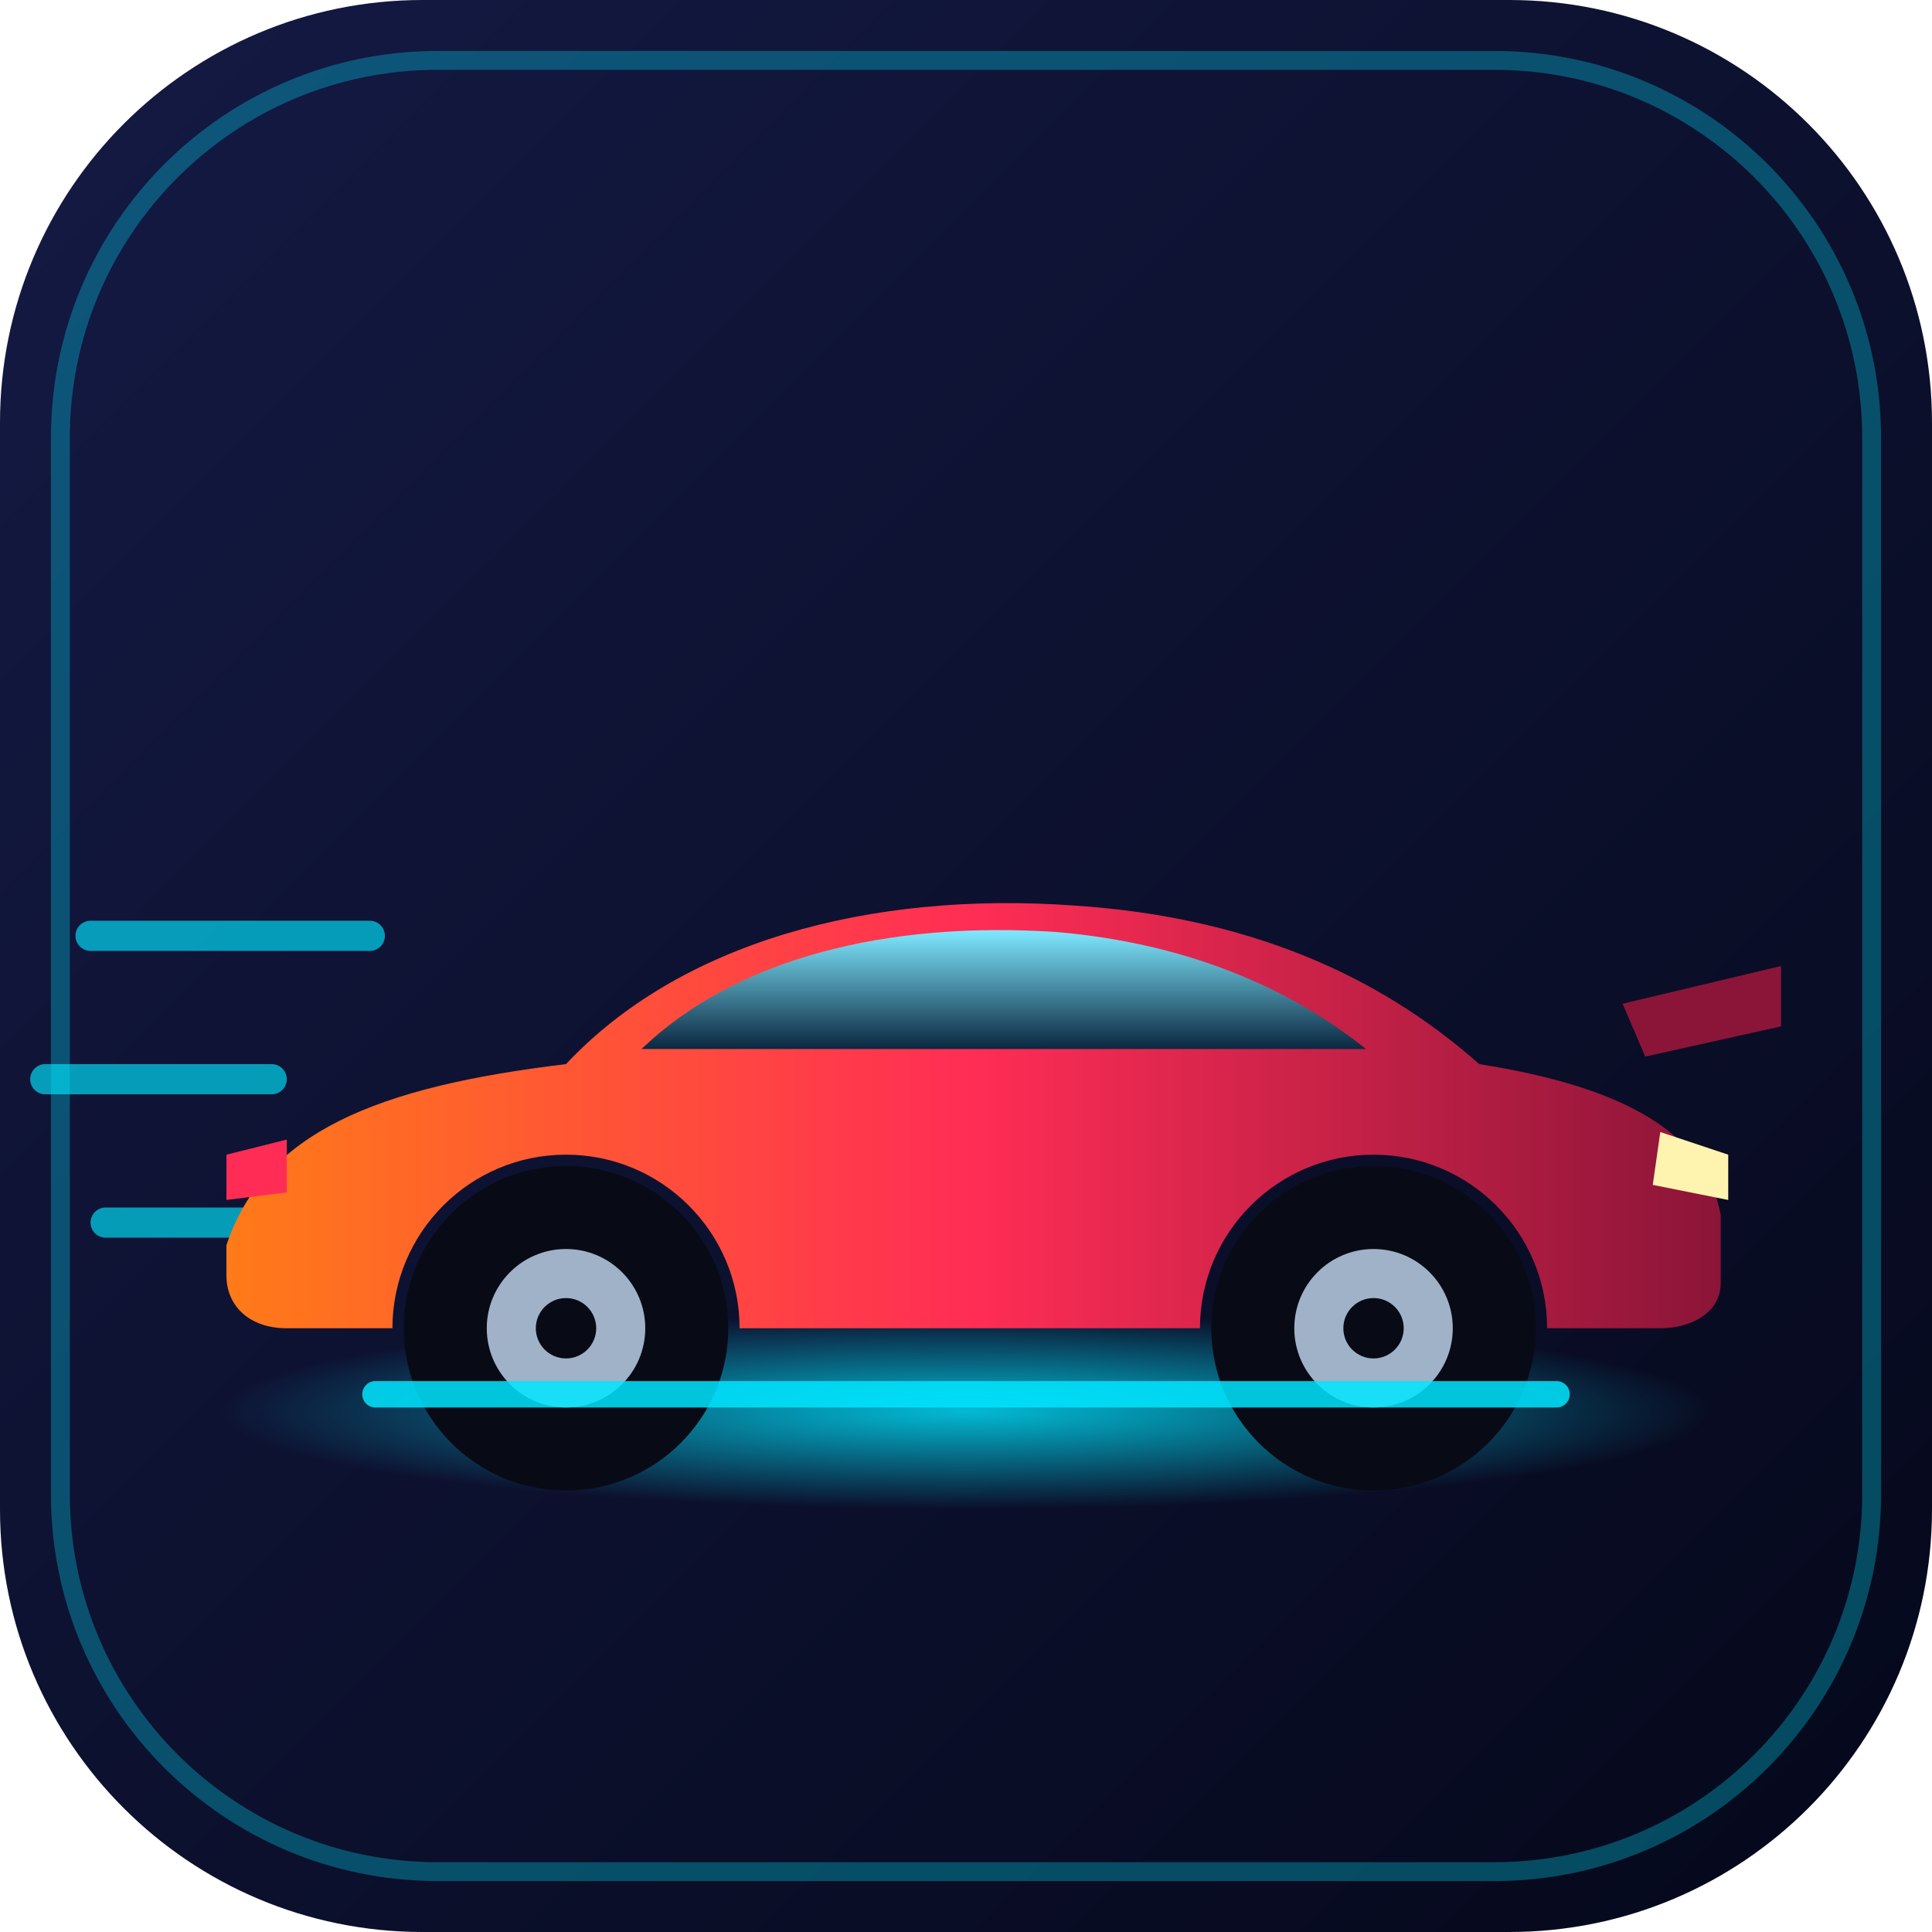
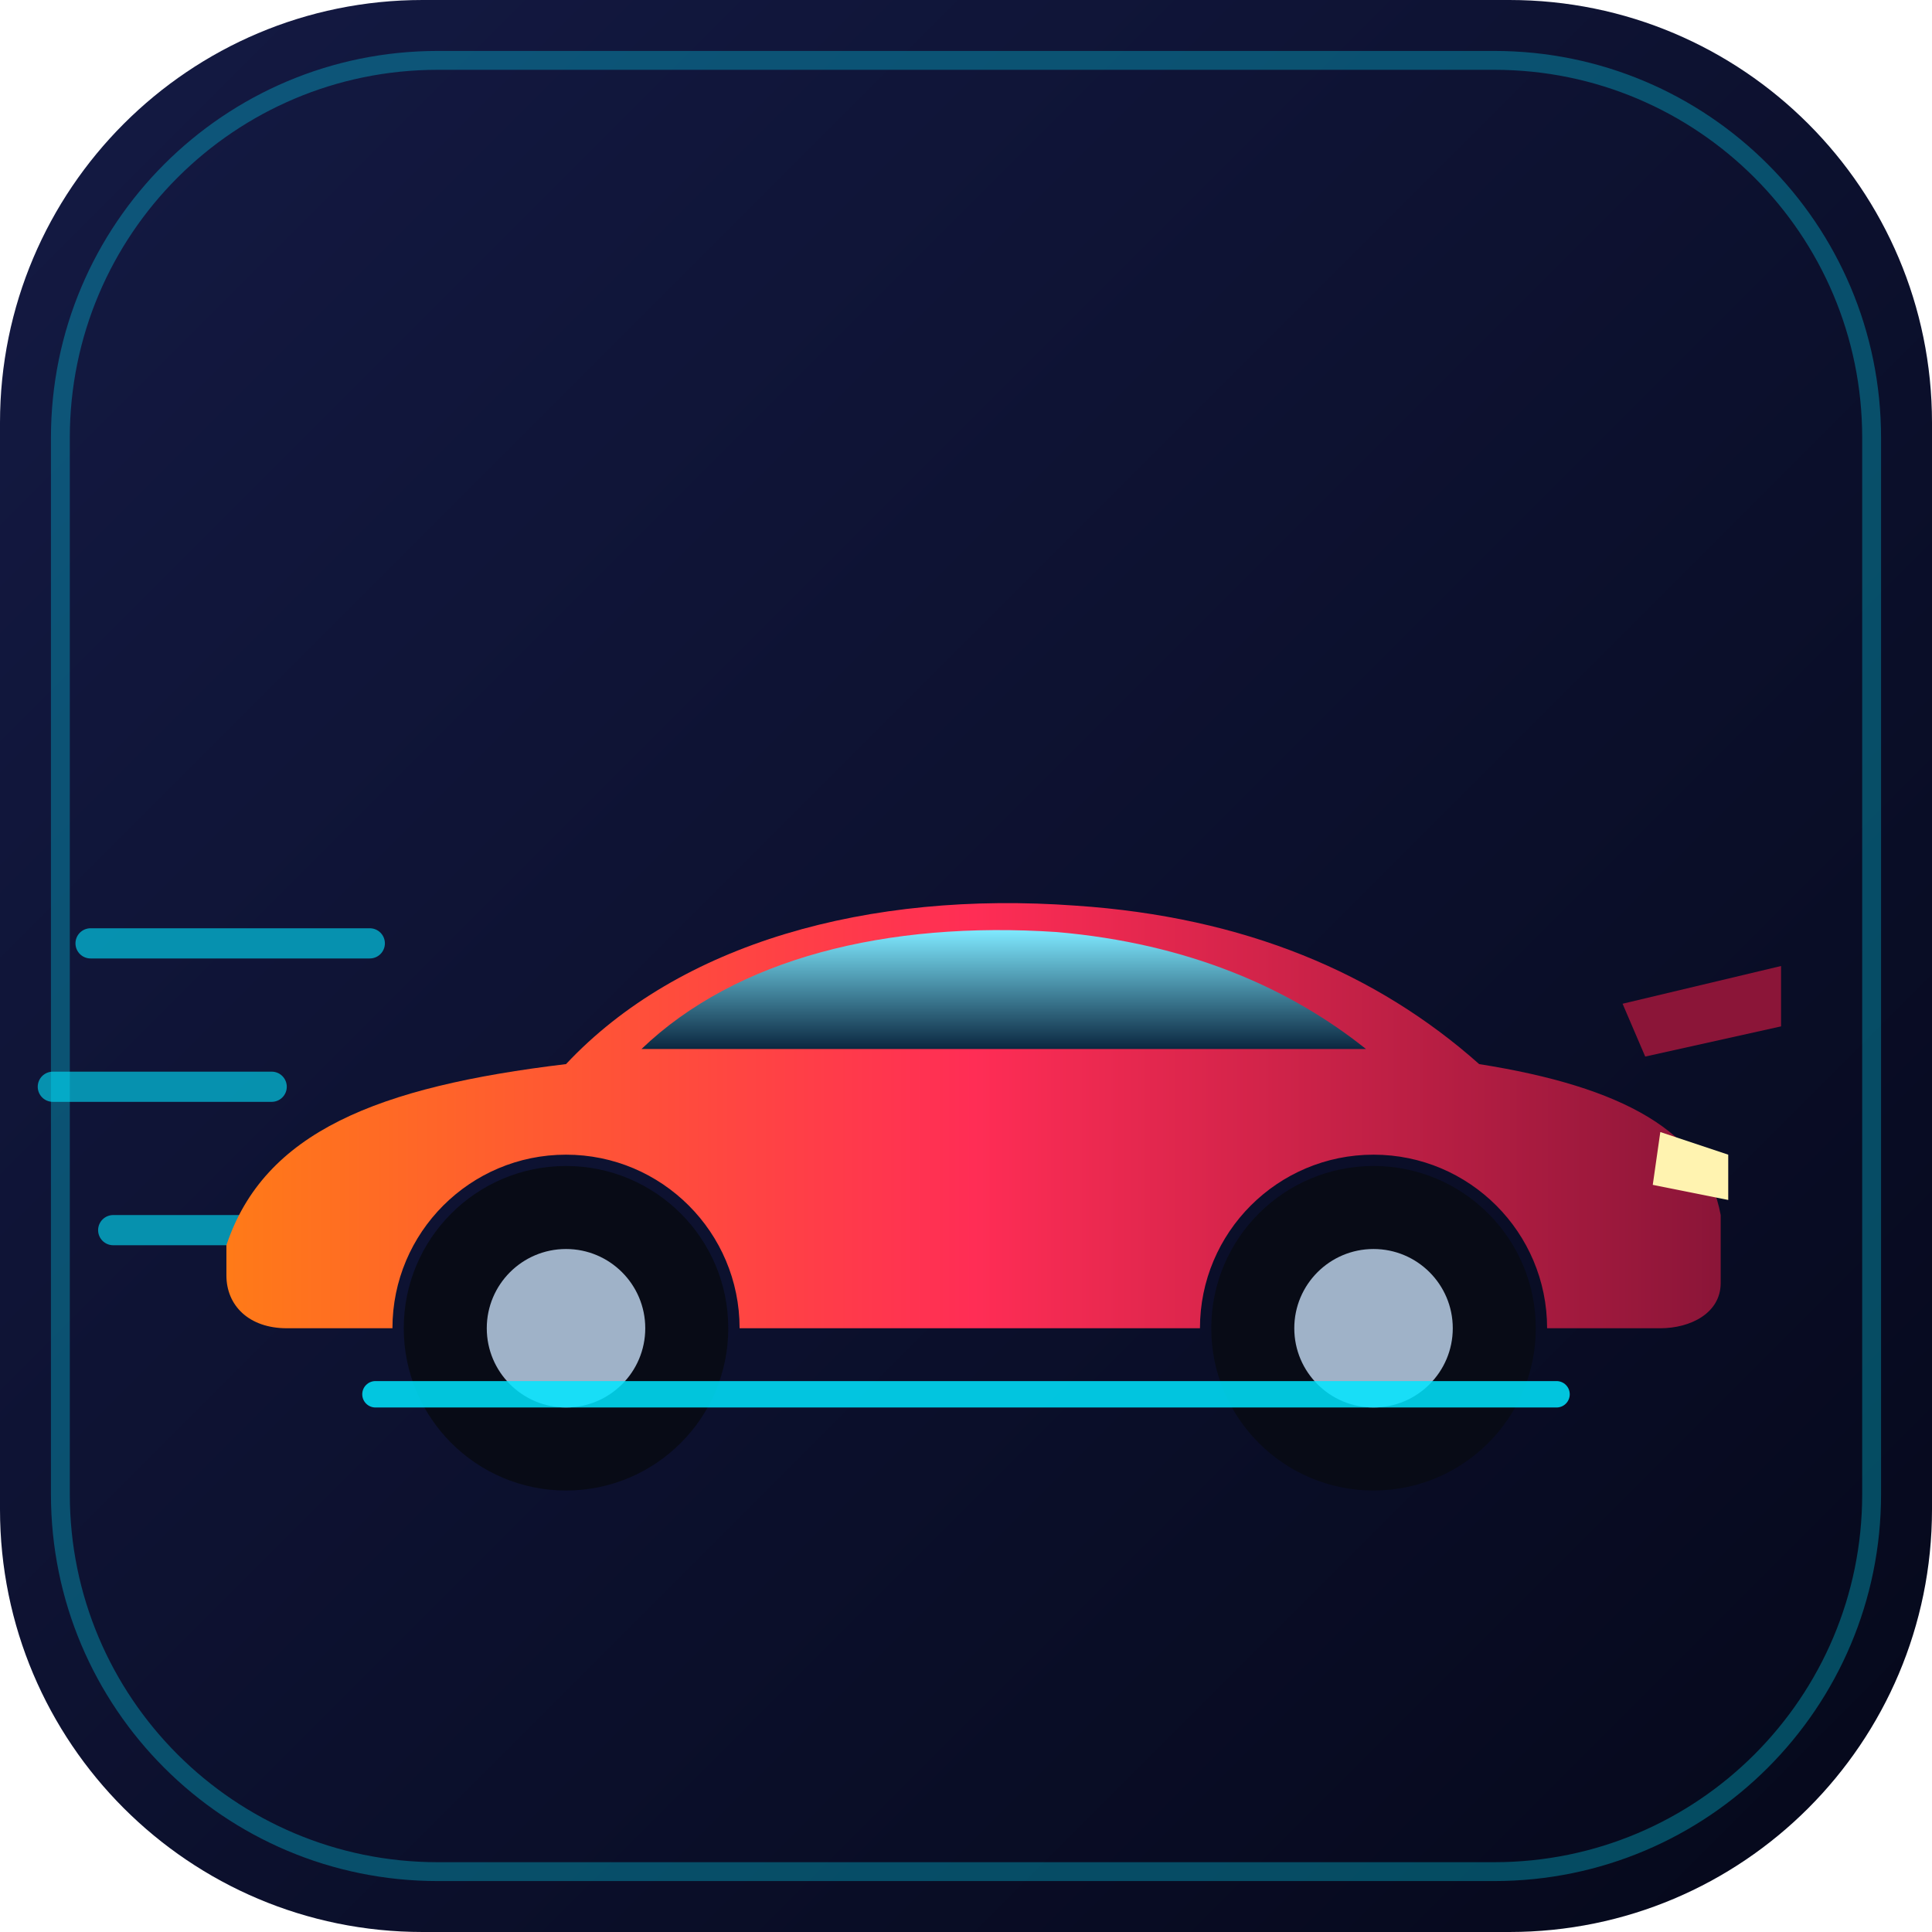
<svg xmlns="http://www.w3.org/2000/svg" viewBox="0 0 512 512">
  <defs>
-     <linearGradient id="bg" x1="0" y1="0" x2="1" y2="1">
+     <linearGradient id="b" x1="0" y1="0" x2="1" y2="1">
      <stop offset="0" stop-color="#141a44" />
      <stop offset="1" stop-color="#05081a" />
    </linearGradient>
-     <linearGradient id="body" x1="0" y1="0" x2="1" y2="0">
+     <linearGradient id="c" x1="0" y1="0" x2="1" y2="0">
      <stop offset="0" stop-color="#ff7a18" />
      <stop offset=".5" stop-color="#ff2d55" />
      <stop offset="1" stop-color="#8b1538" />
    </linearGradient>
-     <linearGradient id="glass" x1="0" y1="0" x2="0" y2="1">
+     <linearGradient id="g" x1="0" y1="0" x2="0" y2="1">
      <stop offset="0" stop-color="#7fe9ff" />
      <stop offset="1" stop-color="#0b2740" />
    </linearGradient>
-     <radialGradient id="glow">
-       <stop offset="0" stop-color="#00e5ff" stop-opacity=".8" />
-       <stop offset="1" stop-color="#00e5ff" stop-opacity="0" />
-     </radialGradient>
  </defs>
-   <rect width="512" height="512" rx="112" fill="url(#bg)" />
+   <rect width="512" height="512" rx="112" fill="url(#b)" />
  <rect x="16" y="16" width="480" height="480" rx="100" fill="none" stroke="#00e5ff" stroke-opacity=".3" stroke-width="5" />
-   <ellipse cx="256" cy="374" rx="198" ry="26" fill="url(#glow)" />
-   <g stroke="#00e5ff" stroke-width="8" stroke-linecap="round" opacity=".65">
-     <line x1="24" y1="248" x2="98" y2="248" />
-     <line x1="12" y1="286" x2="72" y2="286" />
-     <line x1="28" y1="324" x2="88" y2="324" />
+   <g stroke="#00e5ff" stroke-width="8" stroke-linecap="round" opacity=".6">
+     <line x1="24" y1="250" x2="98" y2="250" />
+     <line x1="14" y1="288" x2="72" y2="288" />
+     <line x1="30" y1="326" x2="88" y2="326" />
  </g>
-   <path d="M60 330C70 300 100 288 150 282C180 250 230 236 285 240C330 243 365 258 392 282C430 288 452 300 456 322L456 340C456 348 448 352 440 352L410 352A46 46 0 0 0 318 352L196 352A46 46 0 0 0 104 352L76 352C66 352 60 346 60 338Z" fill="url(#body)" />
-   <path d="M170 278C195 254 235 244 280 247C315 250 342 262 362 278Z" fill="url(#glass)" />
+   <path d="M60 330C70 300 100 288 150 282C180 250 230 236 285 240C330 243 365 258 392 282C430 288 452 300 456 322L456 340C456 348 448 352 440 352L410 352A46 46 0 0 0 318 352L196 352A46 46 0 0 0 104 352L76 352C66 352 60 346 60 338Z" fill="url(#c)" />
+   <path d="M170 278C195 254 235 244 280 247C315 250 342 262 362 278Z" fill="url(#g)" />
  <path d="M430 266L472 256L472 272L436 280Z" fill="#8b1538" />
  <path d="M440 300L458 306L458 318L438 314Z" fill="#fff3b0" />
-   <path d="M60 306L76 302L76 316L60 318Z" fill="#ff2d55" />
  <circle cx="150" cy="352" r="43" fill="#080b16" />
  <circle cx="150" cy="352" r="21" fill="#9fb2c8" />
-   <circle cx="150" cy="352" r="8" fill="#080b16" />
  <circle cx="364" cy="352" r="43" fill="#080b16" />
  <circle cx="364" cy="352" r="21" fill="#9fb2c8" />
-   <circle cx="364" cy="352" r="8" fill="#080b16" />
  <rect x="96" y="366" width="320" height="7" rx="3.5" fill="#00e5ff" opacity=".85" />
</svg>
